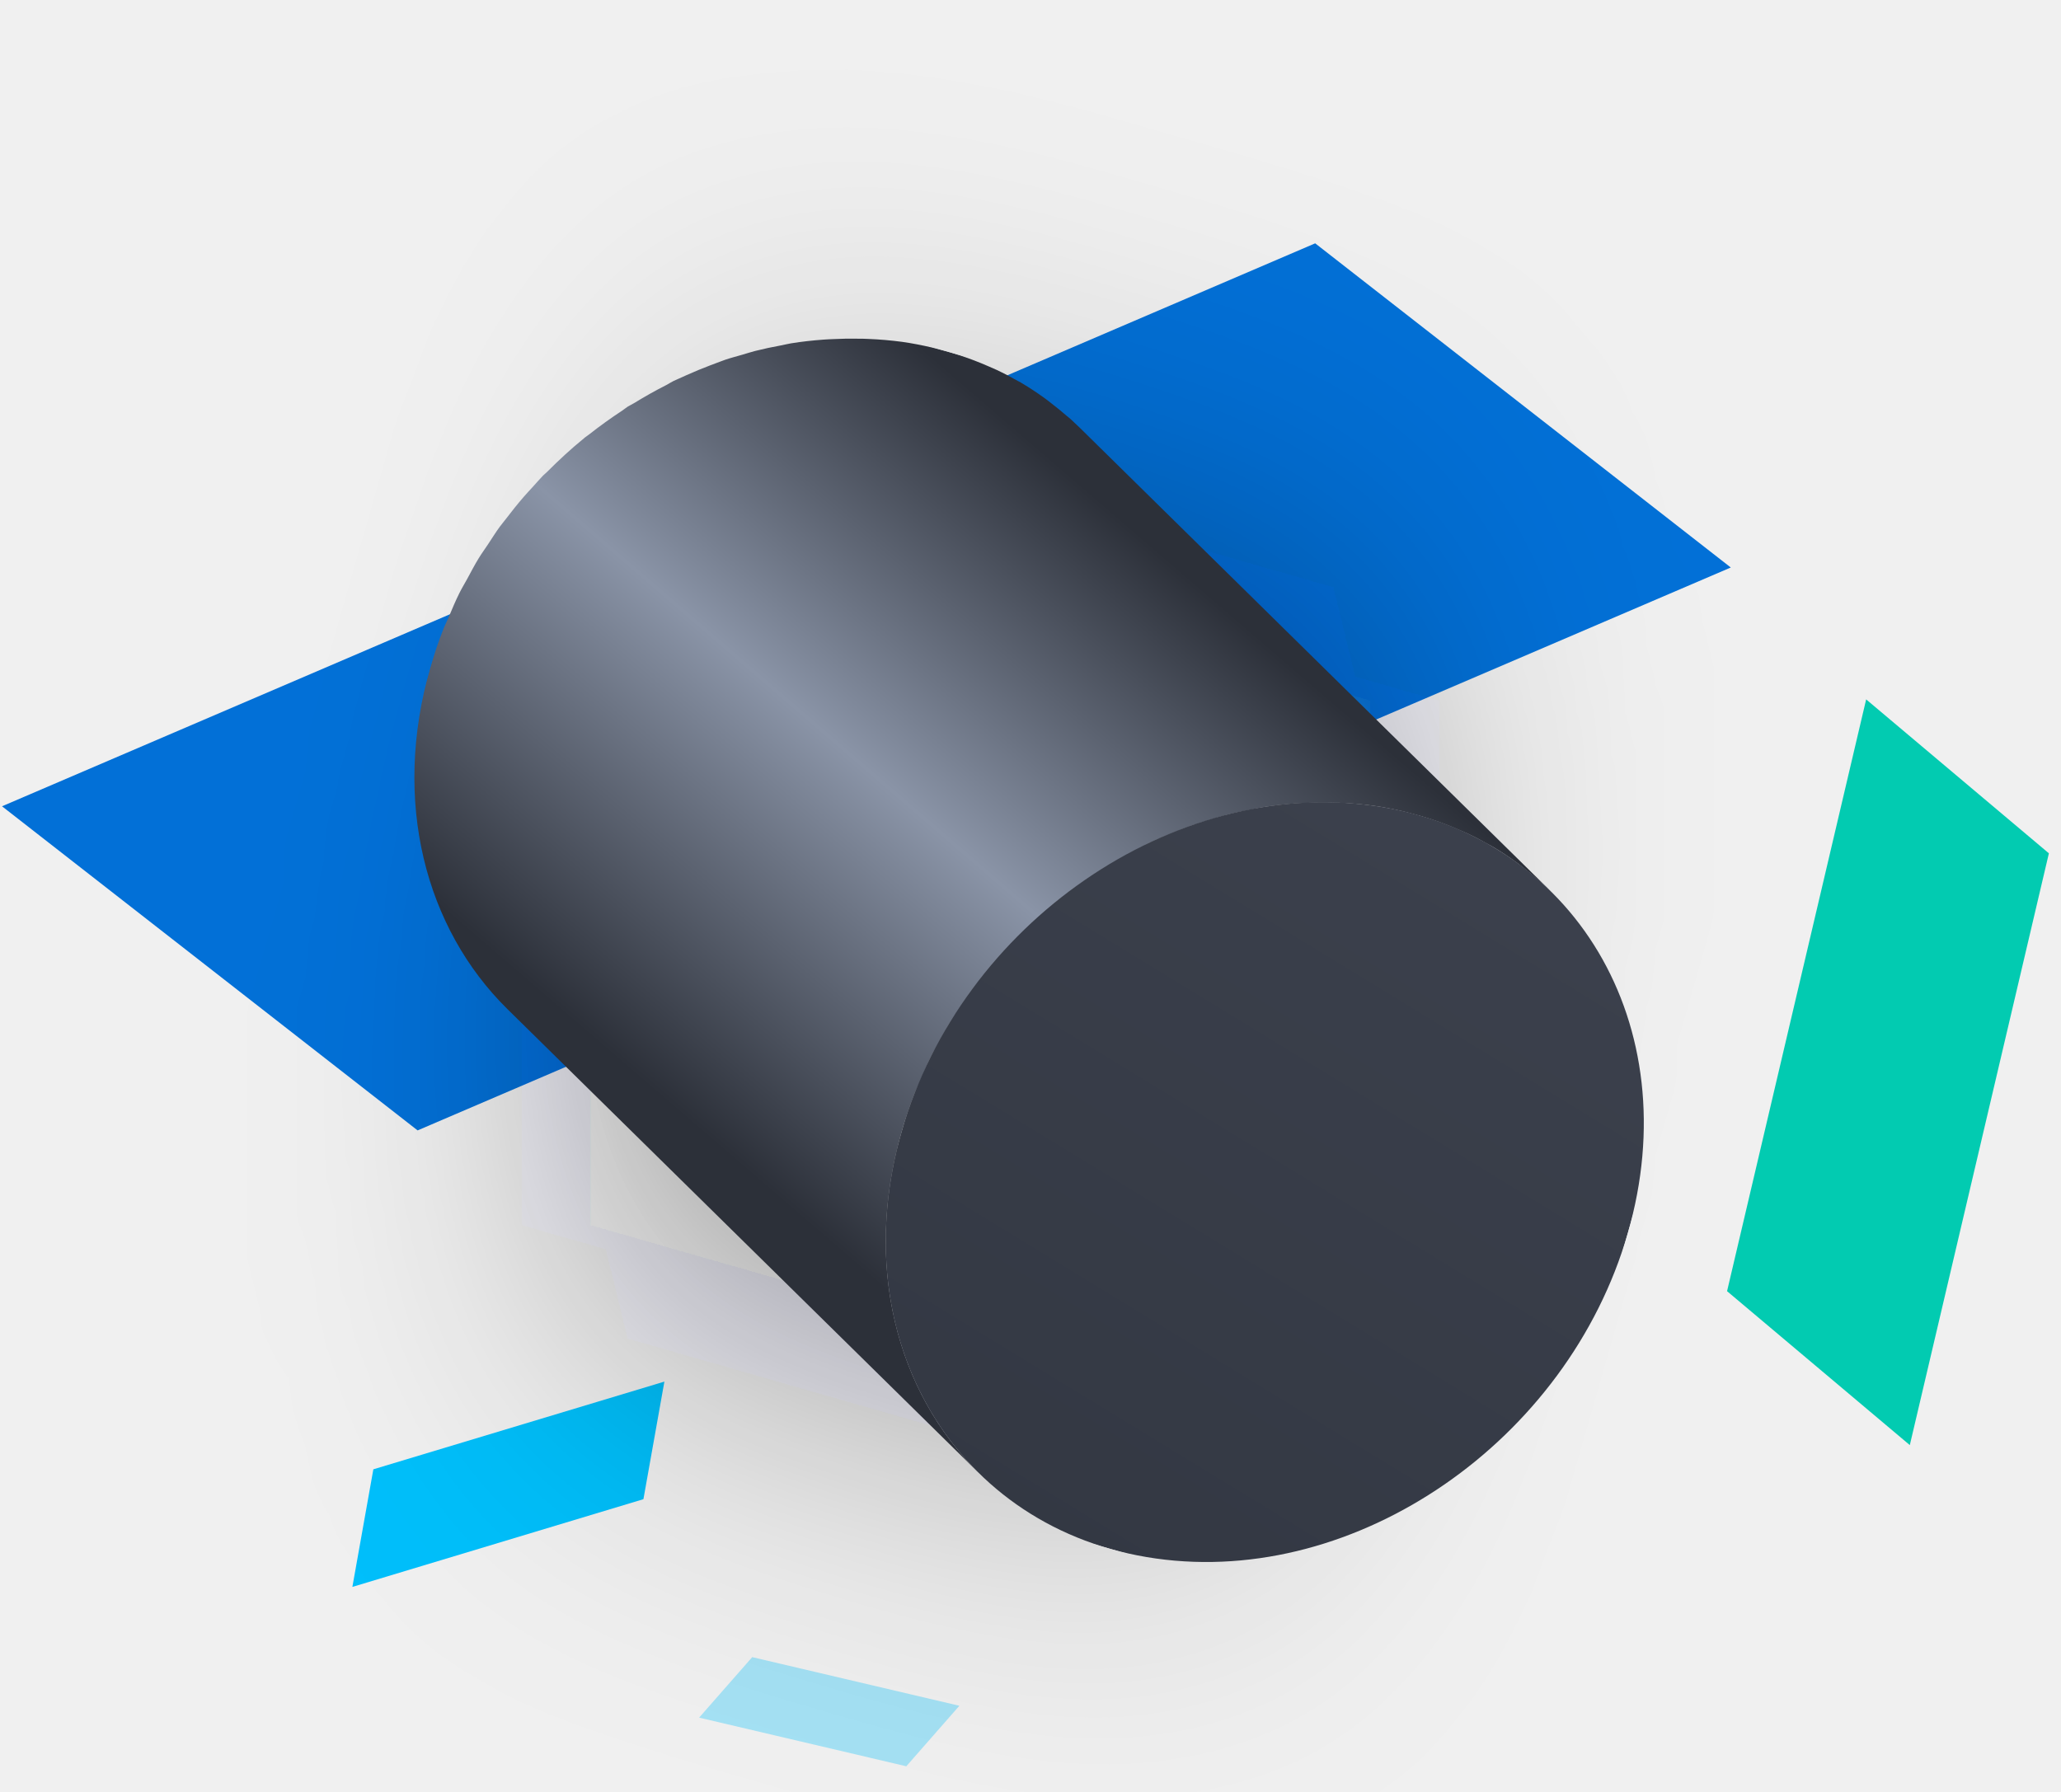
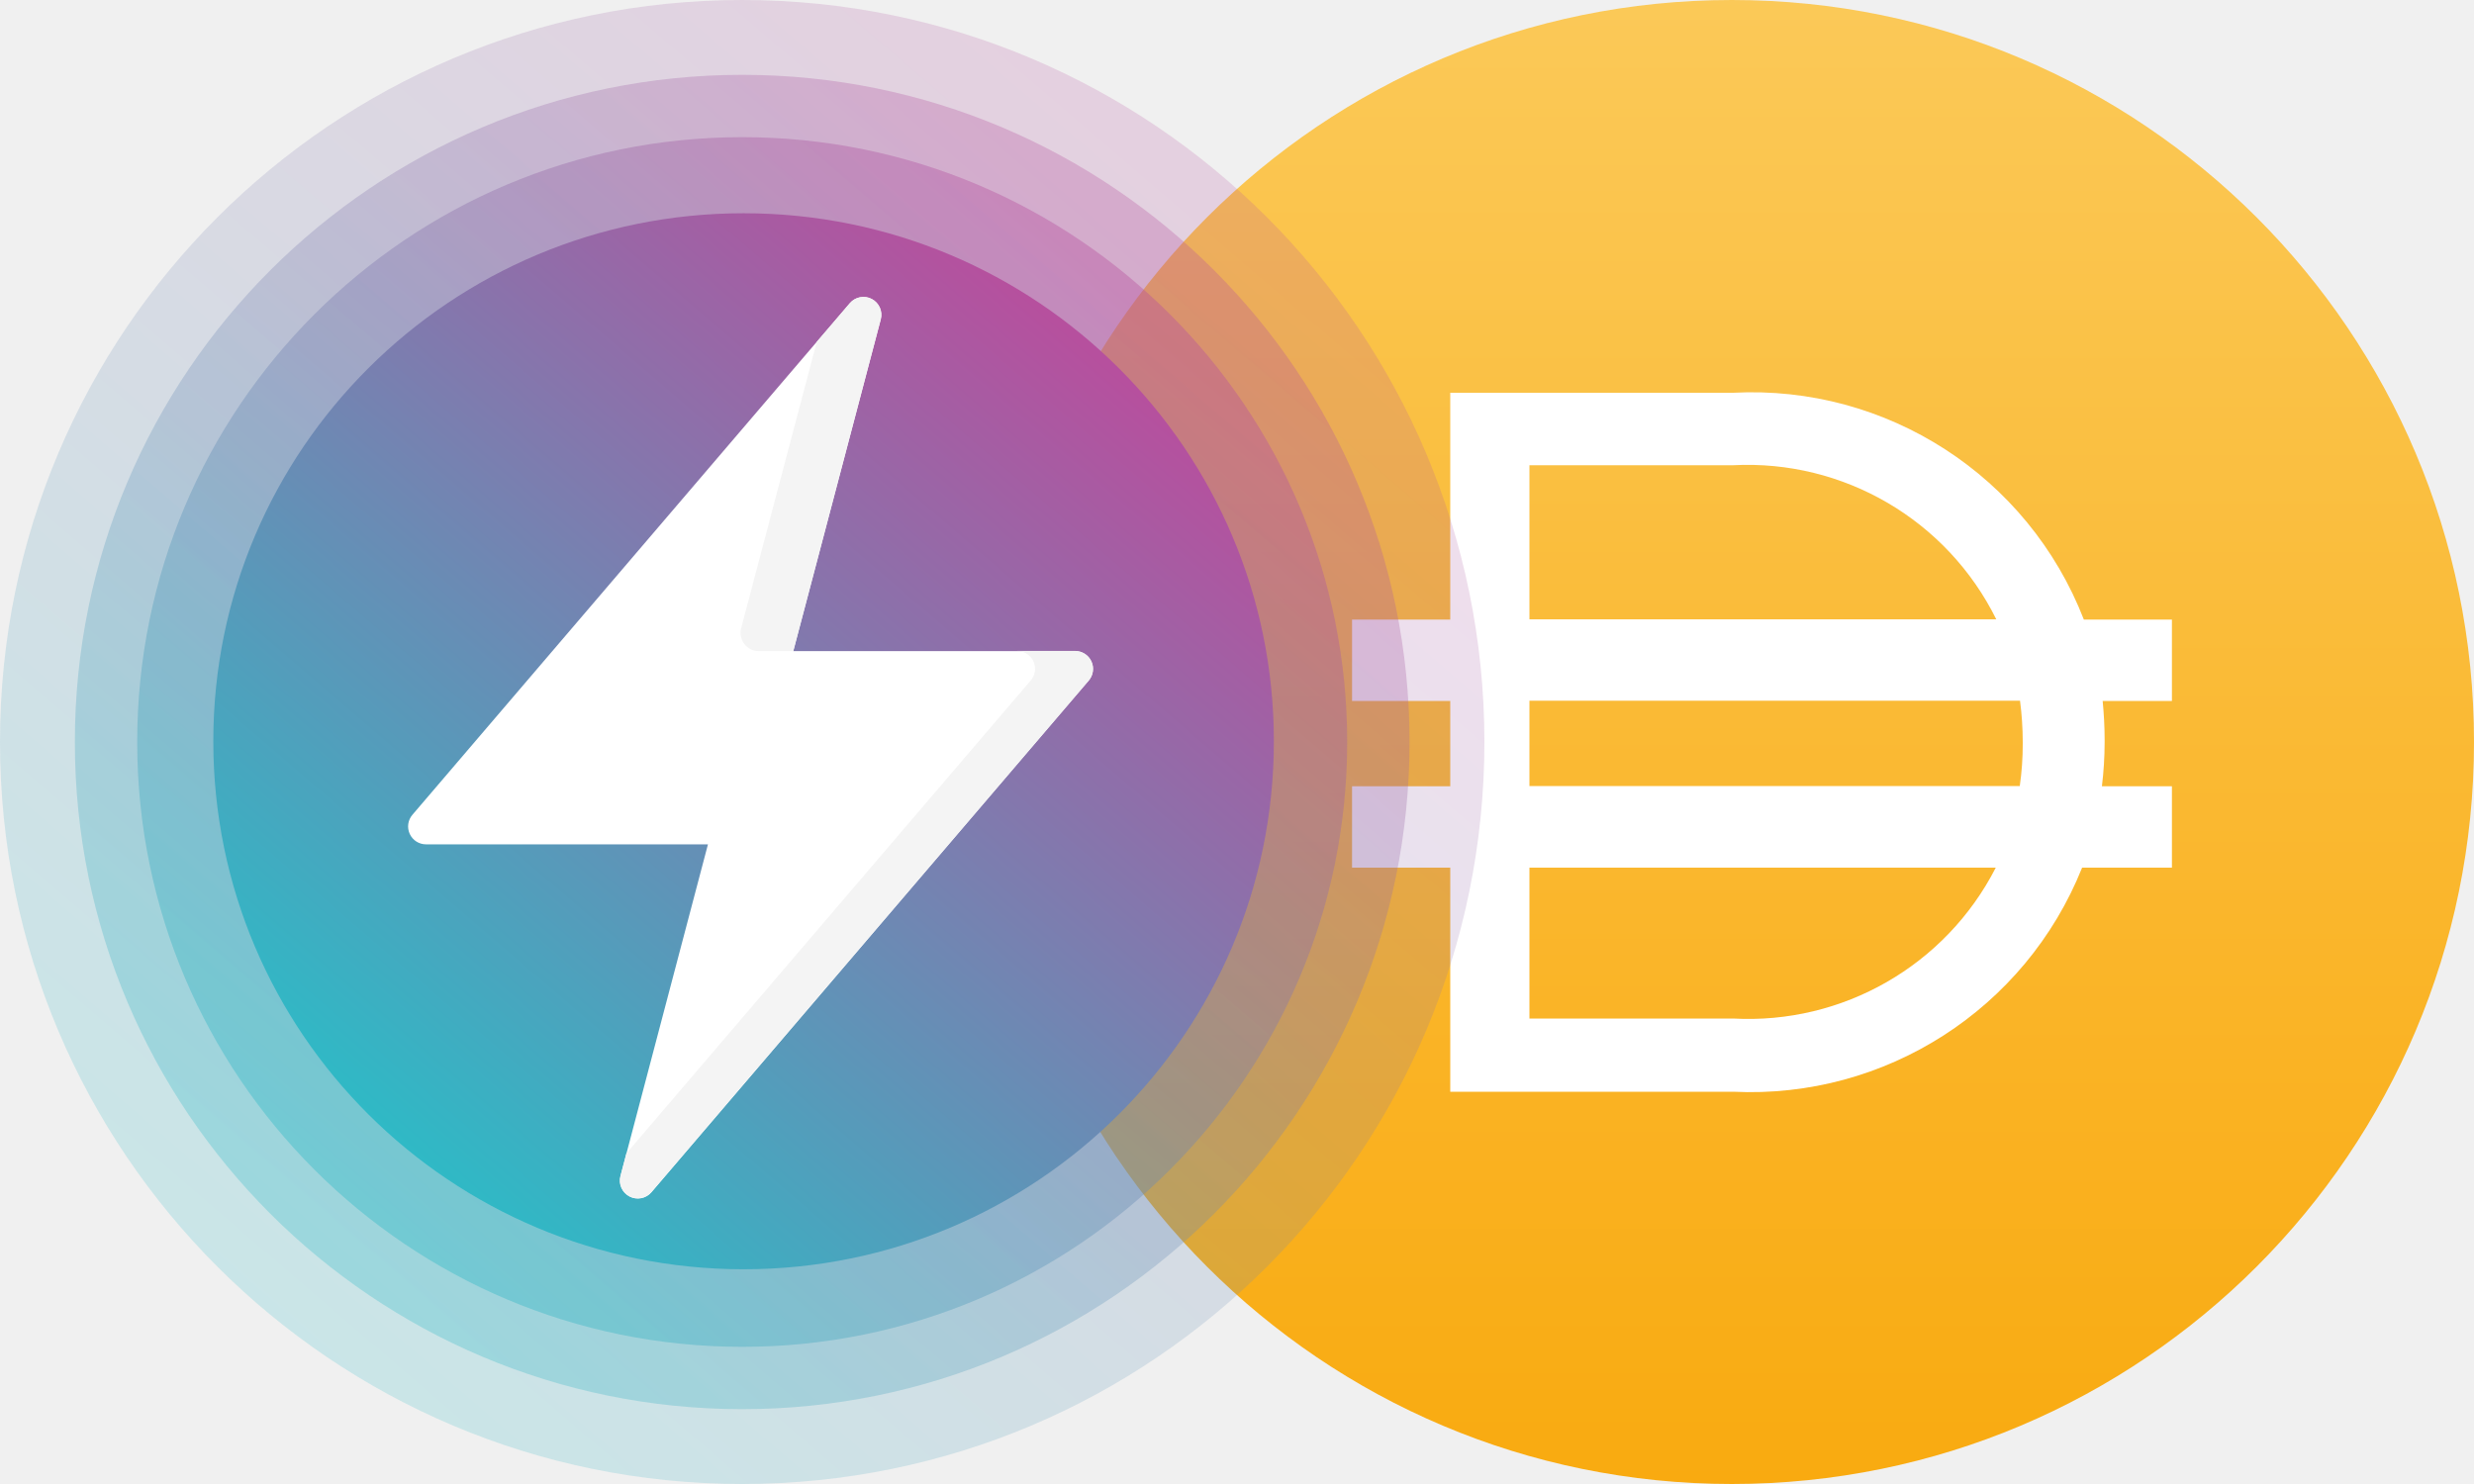
- <svg xmlns="http://www.w3.org/2000/svg" xmlns:xlink="http://www.w3.org/1999/xlink" width="115" height="100">
+ <svg xmlns="http://www.w3.org/2000/svg" width="50" height="30" viewBox="0 0 50 30">
  <defs>
-     <filter x="-90%" y="-90%" width="280%" height="280%" filterUnits="objectBoundingBox" id="a">
-       <feGaussianBlur stdDeviation="12" in="SourceGraphic" />
-     </filter>
-     <path id="b" d="M0 .856h63.533v59.675H0z" />
-     <linearGradient x1="56.146%" y1="10.87%" x2="25.695%" y2="72.649%" id="c">
-       <stop stop-color="#2C3039" offset="0%" />
-       <stop stop-color="#8A94A7" offset="48.131%" />
-       <stop stop-color="#2C3039" offset="100%" />
+     <style>
+       .cls-1 {
+         fill: url(#linear-gradient);
+       }
+ 
+       .cls-2 {
+         fill: #fff;
+       }
+ 
+       .cls-3 {
+         opacity: 0.2;
+       }
+ 
+       .cls-3, .cls-4, .cls-5, .cls-6 {
+         fill: url(#linear-gradient-2);
+       }
+ 
+       .cls-4 {
+         opacity: 0.3;
+       }
+ 
+       .cls-5 {
+         opacity: 0.4;
+       }
+ 
+       .cls-7 {
+         fill: #f4f4f4;
+       }
+     </style>
+     <linearGradient id="linear-gradient" x1="0.5" y1="1.142" x2="0.5" y2="-0.105" gradientUnits="objectBoundingBox">
+       <stop offset="0" stop-color="#f9a606" />
+       <stop offset="1" stop-color="#fbcc5f" />
    </linearGradient>
-     <path id="e" d="M.062.344h40.511v44.1H.062z" />
-     <linearGradient x1="49.892%" y1=".428%" x2="24.856%" y2="100%" id="f">
-       <stop stop-color="#3B404C" offset="0%" />
-       <stop stop-color="#333843" offset="100%" />
+     <linearGradient id="linear-gradient-2" x1="0.854" y1="0.156" x2="0.204" y2="0.913" gradientUnits="objectBoundingBox">
+       <stop offset="0" stop-color="#b6509e" />
+       <stop offset="1" stop-color="#2ebac6" />
    </linearGradient>
  </defs>
-   <g fill="none" fill-rule="evenodd">
-     <path fill="#0270D7" d="M23.302 63.083L.112 44.995l73.273-31.416 23.19 18.091z" />
-     <path fill="#00BFFB" d="M35.902 83.663l1.17-6.562-16.24 4.895-1.17 6.563z" />
-     <path fill-opacity=".32" fill="#00BFFB" d="M41.972 92.478l-2.962 3.376 11.56 2.714 2.961-3.376z" />
-     <path fill-opacity=".48" fill="#1D2026" filter="url(#a)" d="M36.056 33.707h40v40h-40z" transform="rotate(16 55.276 48.942)" />
-     <g transform="rotate(16 -28.89 116.929)">
-       <mask id="d" fill="#fff">
-         <use xlink:href="#b" />
-       </mask>
-       <path d="M32.628 40.394c.06-.485.116-.972.204-1.45.055-.295.135-.583.2-.874.096-.427.181-.856.296-1.276.084-.303.192-.596.286-.894.128-.401.246-.808.393-1.202.05-.141.113-.275.169-.414.195-.5.4-.997.624-1.483.103-.22.214-.434.322-.65a28.007 28.007 0 0 1 2.005-3.412c.07-.1.15-.192.219-.29.448-.622.922-1.222 1.418-1.801.172-.198.347-.391.523-.584.464-.508.946-.993 1.444-1.46.175-.162.343-.334.522-.493.13-.113.263-.22.392-.332.374-.315.757-.618 1.147-.91.146-.11.291-.22.44-.325.356-.254.723-.49 1.093-.723.212-.134.42-.276.637-.402.428-.252.868-.48 1.311-.702.157-.08.307-.169.465-.244a22.326 22.326 0 0 1 1.727-.721c.162-.06.326-.111.49-.168.45-.155.905-.293 1.366-.417.178-.047.354-.097.532-.14a20.012 20.012 0 0 1 1.862-.362c.564-.08 1.122-.126 1.675-.155.175-.01.347-.008.52-.013.382-.008.76-.008 1.134.005a17.935 17.935 0 0 1 1.654.144c.174.022.347.042.518.07.44.071.874.161 1.301.266.075.019.154.03.229.05.508.132 1.003.29 1.49.467.143.05.28.11.42.166.347.136.691.282 1.025.44.288.135.575.268.852.419L31.118 2.89a18.16 18.16 0 0 0-.619-.319c-.075-.038-.156-.065-.233-.1-.337-.16-.68-.305-1.028-.442-.14-.055-.276-.115-.417-.165-.49-.176-.985-.335-1.493-.466l-.03-.01c-.063-.016-.13-.024-.192-.04-.43-.105-.865-.195-1.307-.267-.17-.027-.344-.047-.518-.07a17.934 17.934 0 0 0-1.654-.144 17.699 17.699 0 0 0-1.133-.004c-.174.004-.346.003-.52.012-.554.03-1.112.076-1.678.155a20.56 20.56 0 0 0-1.86.364c-.178.04-.355.09-.532.139-.46.122-.917.262-1.368.417-.162.055-.326.106-.488.168-.566.209-1.126.436-1.674.694l-.054.027c-.155.074-.304.162-.458.24a22.56 22.56 0 0 0-1.318.705c-.215.127-.421.268-.633.401-.276.174-.558.338-.826.524-.093.064-.181.135-.272.2-.148.106-.293.217-.438.325-.39.291-.77.594-1.145.91-.132.112-.264.219-.394.333-.065.058-.136.11-.2.169-.113.102-.21.22-.32.324-.5.465-.982.952-1.445 1.46-.097.106-.208.197-.303.304-.079.09-.143.19-.22.281a26.06 26.06 0 0 0-1.42 1.8c-.057.08-.125.152-.182.233-.013.018-.023.038-.036.057-.529.758-1.01 1.553-1.459 2.366-.047.087-.108.167-.156.253-.138.26-.26.528-.391.792-.107.217-.218.43-.32.65-.225.485-.43.98-.625 1.481-.054.14-.118.276-.17.417l-.029.07c-.135.368-.242.749-.361 1.126-.094.3-.204.594-.287.899-.119.425-.204.859-.3 1.29-.065.287-.143.57-.197.86-.09.484-.145.974-.205 1.463-.03.247-.08.488-.102.734-.07.74-.107 1.485-.108 2.233-.014 7.778 3.736 14.079 9.395 17.158L41.813 60.53c-5.66-3.08-9.41-9.38-9.395-17.156.001-.75.037-1.495.107-2.235.024-.25.072-.496.103-.746" fill="url(#c)" mask="url(#d)" />
+   <g id="Group_19007" data-name="Group 19007" transform="translate(-10483 6053)">
+     <g id="Badge_Dai" transform="translate(10503 -6053)">
+       <circle id="Ellipse_1272" data-name="Ellipse 1272" class="cls-1" cx="15" cy="15" r="15" />
+       <path id="Path_7539" data-name="Path 7539" class="cls-2" d="M163.07,163.385h-1.78a7.2,7.2,0,0,0-7.09-4.585h-5.715v4.585H146.5v1.645h1.985v1.725H146.5V168.4h1.985v4.53H154.2a7.221,7.221,0,0,0,7.055-4.53h1.815v-1.645h-1.415a7.461,7.461,0,0,0,.055-.89v-.04c0-.27-.015-.535-.04-.795h1.4v-1.645Zm-12.985-3.12H154.2a5.611,5.611,0,0,1,5.32,3.115h-9.435ZM154.2,171.45h-4.115V168.4h9.425A5.617,5.617,0,0,1,154.2,171.45Zm5.855-5.55a5.915,5.915,0,0,1-.06.85h-9.91v-1.725H160a6.505,6.505,0,0,1,.055.835Z" transform="translate(-139.175 -150.86)" />
    </g>
-     <g transform="rotate(16 -109.581 222.973)">
-       <mask id="g" fill="#fff">
-         <use xlink:href="#e" />
-       </mask>
-       <path d="M20.358.531C31.545-1.04 40.595 7.473 40.574 19.548c-.023 12.075-9.11 23.137-20.297 24.71C9.09 45.83.04 37.316.062 25.24.084 13.166 9.172 2.103 20.358.531" fill="url(#f)" mask="url(#g)" />
+     <g id="Group_19005" data-name="Group 19005" transform="translate(292 -144)">
+       <g id="Group_15751" data-name="Group 15751" transform="translate(10191 -5909)">
+         <circle id="Ellipse_1251" data-name="Ellipse 1251" class="cls-3" cx="15" cy="15" r="15" />
+         <circle id="Ellipse_1252" data-name="Ellipse 1252" class="cls-4" cx="13.487" cy="13.487" r="13.487" transform="translate(1.513 1.513)" />
+         <circle id="Ellipse_1253" data-name="Ellipse 1253" class="cls-5" cx="12.227" cy="12.227" r="12.227" transform="translate(2.773 2.773)" />
+         <ellipse id="Ellipse_1254" data-name="Ellipse 1254" class="cls-6" cx="10.717" cy="10.674" rx="10.717" ry="10.674" transform="translate(4.311 4.311)" />
+       </g>
+       <g id="Group_18999" data-name="Group 18999" transform="translate(10199.25 -5903)">
+         <path id="Path_7440" data-name="Path 7440" class="cls-2" d="M75.119,7.163H69.424L71.192.457a.362.362,0,0,0-.625-.327L61.729,10.47a.362.362,0,0,0,.275.6H67.7l-1.768,6.707a.362.362,0,0,0,.625.327L75.394,7.76A.362.362,0,0,0,75.119,7.163Z" transform="translate(-61.642 -0.001)" />
+         <path id="Path_7441" data-name="Path 7441" class="cls-7" d="M251.392,7.162h-.7a.367.367,0,0,1-.355-.46L251.866.911l.669-.782a.362.362,0,0,1,.625.328Z" transform="translate(-243.609 0)" />
+         <path id="Path_7442" data-name="Path 7442" class="cls-7" d="M191.21,201.782l-8.838,10.34a.362.362,0,0,1-.625-.328l.12-.455,8.17-9.558a.362.362,0,0,0-.275-.6h1.174A.362.362,0,0,1,191.21,201.782Z" transform="translate(-177.458 -194.022)" />
+       </g>
    </g>
-     <path fill="#02CBB1" d="M114.324 47.62l-10.196-8.59-7.761 33.025 10.197 8.59z" />
  </g>
</svg>
